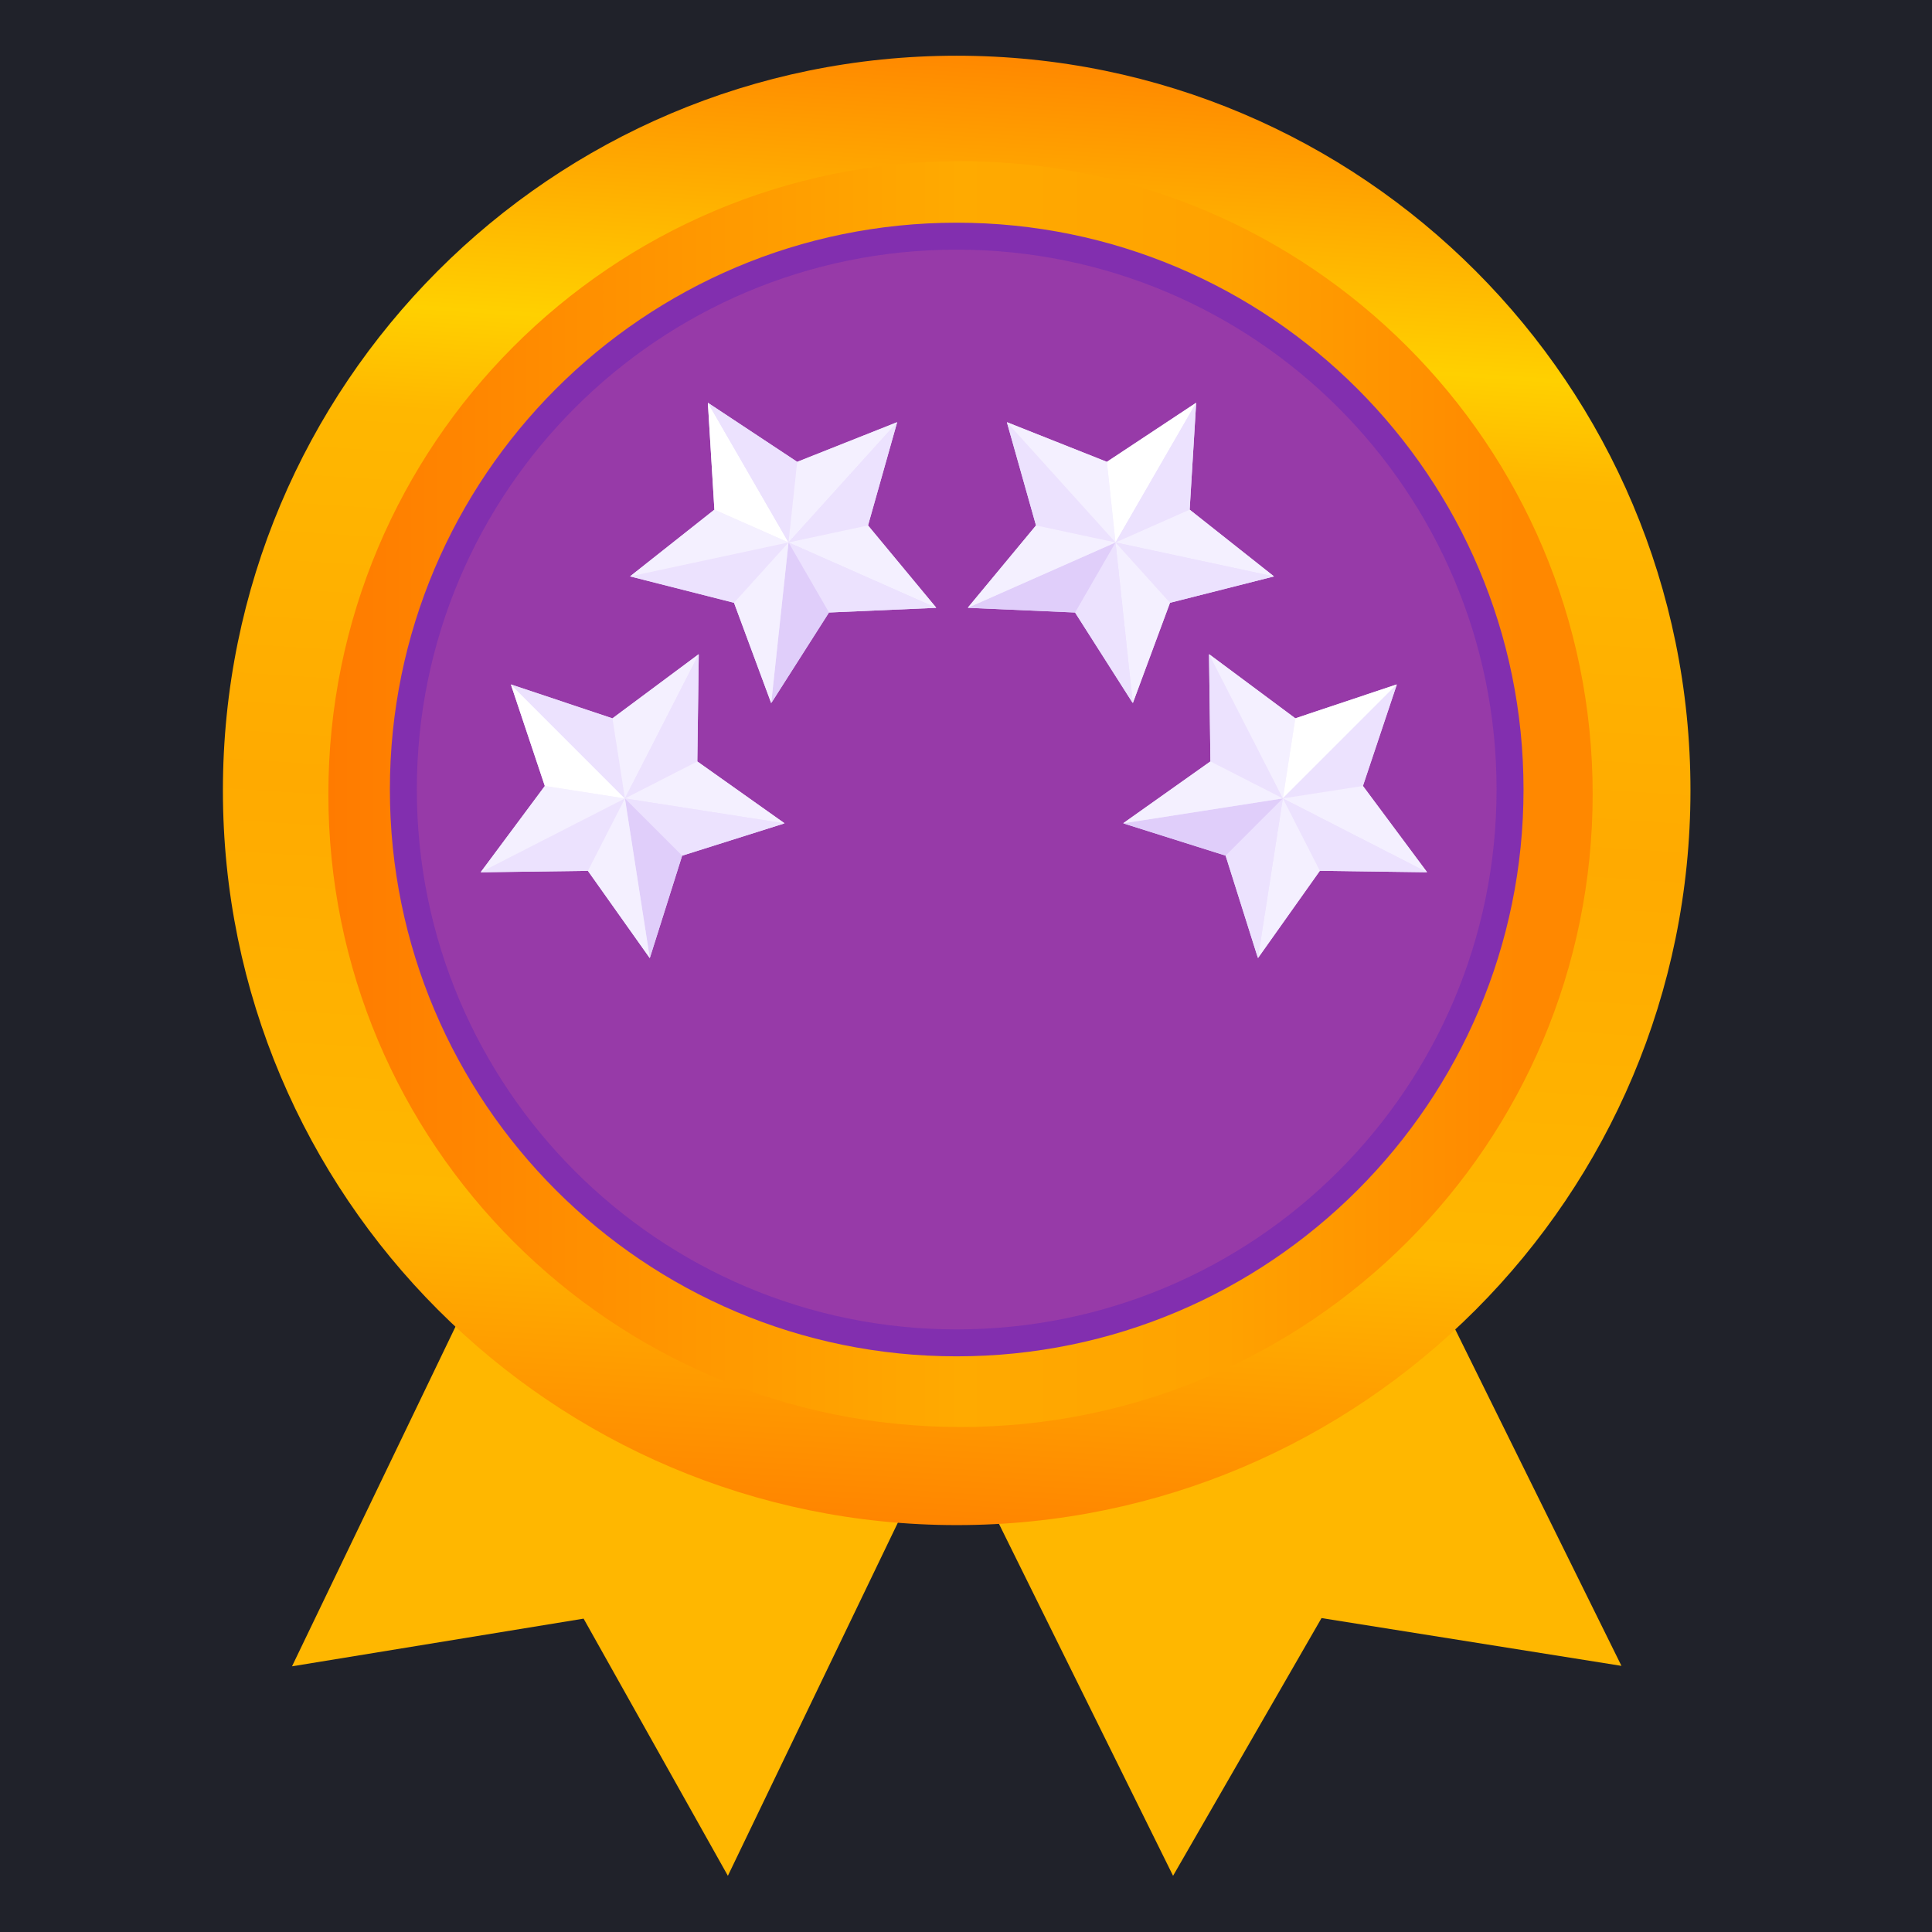
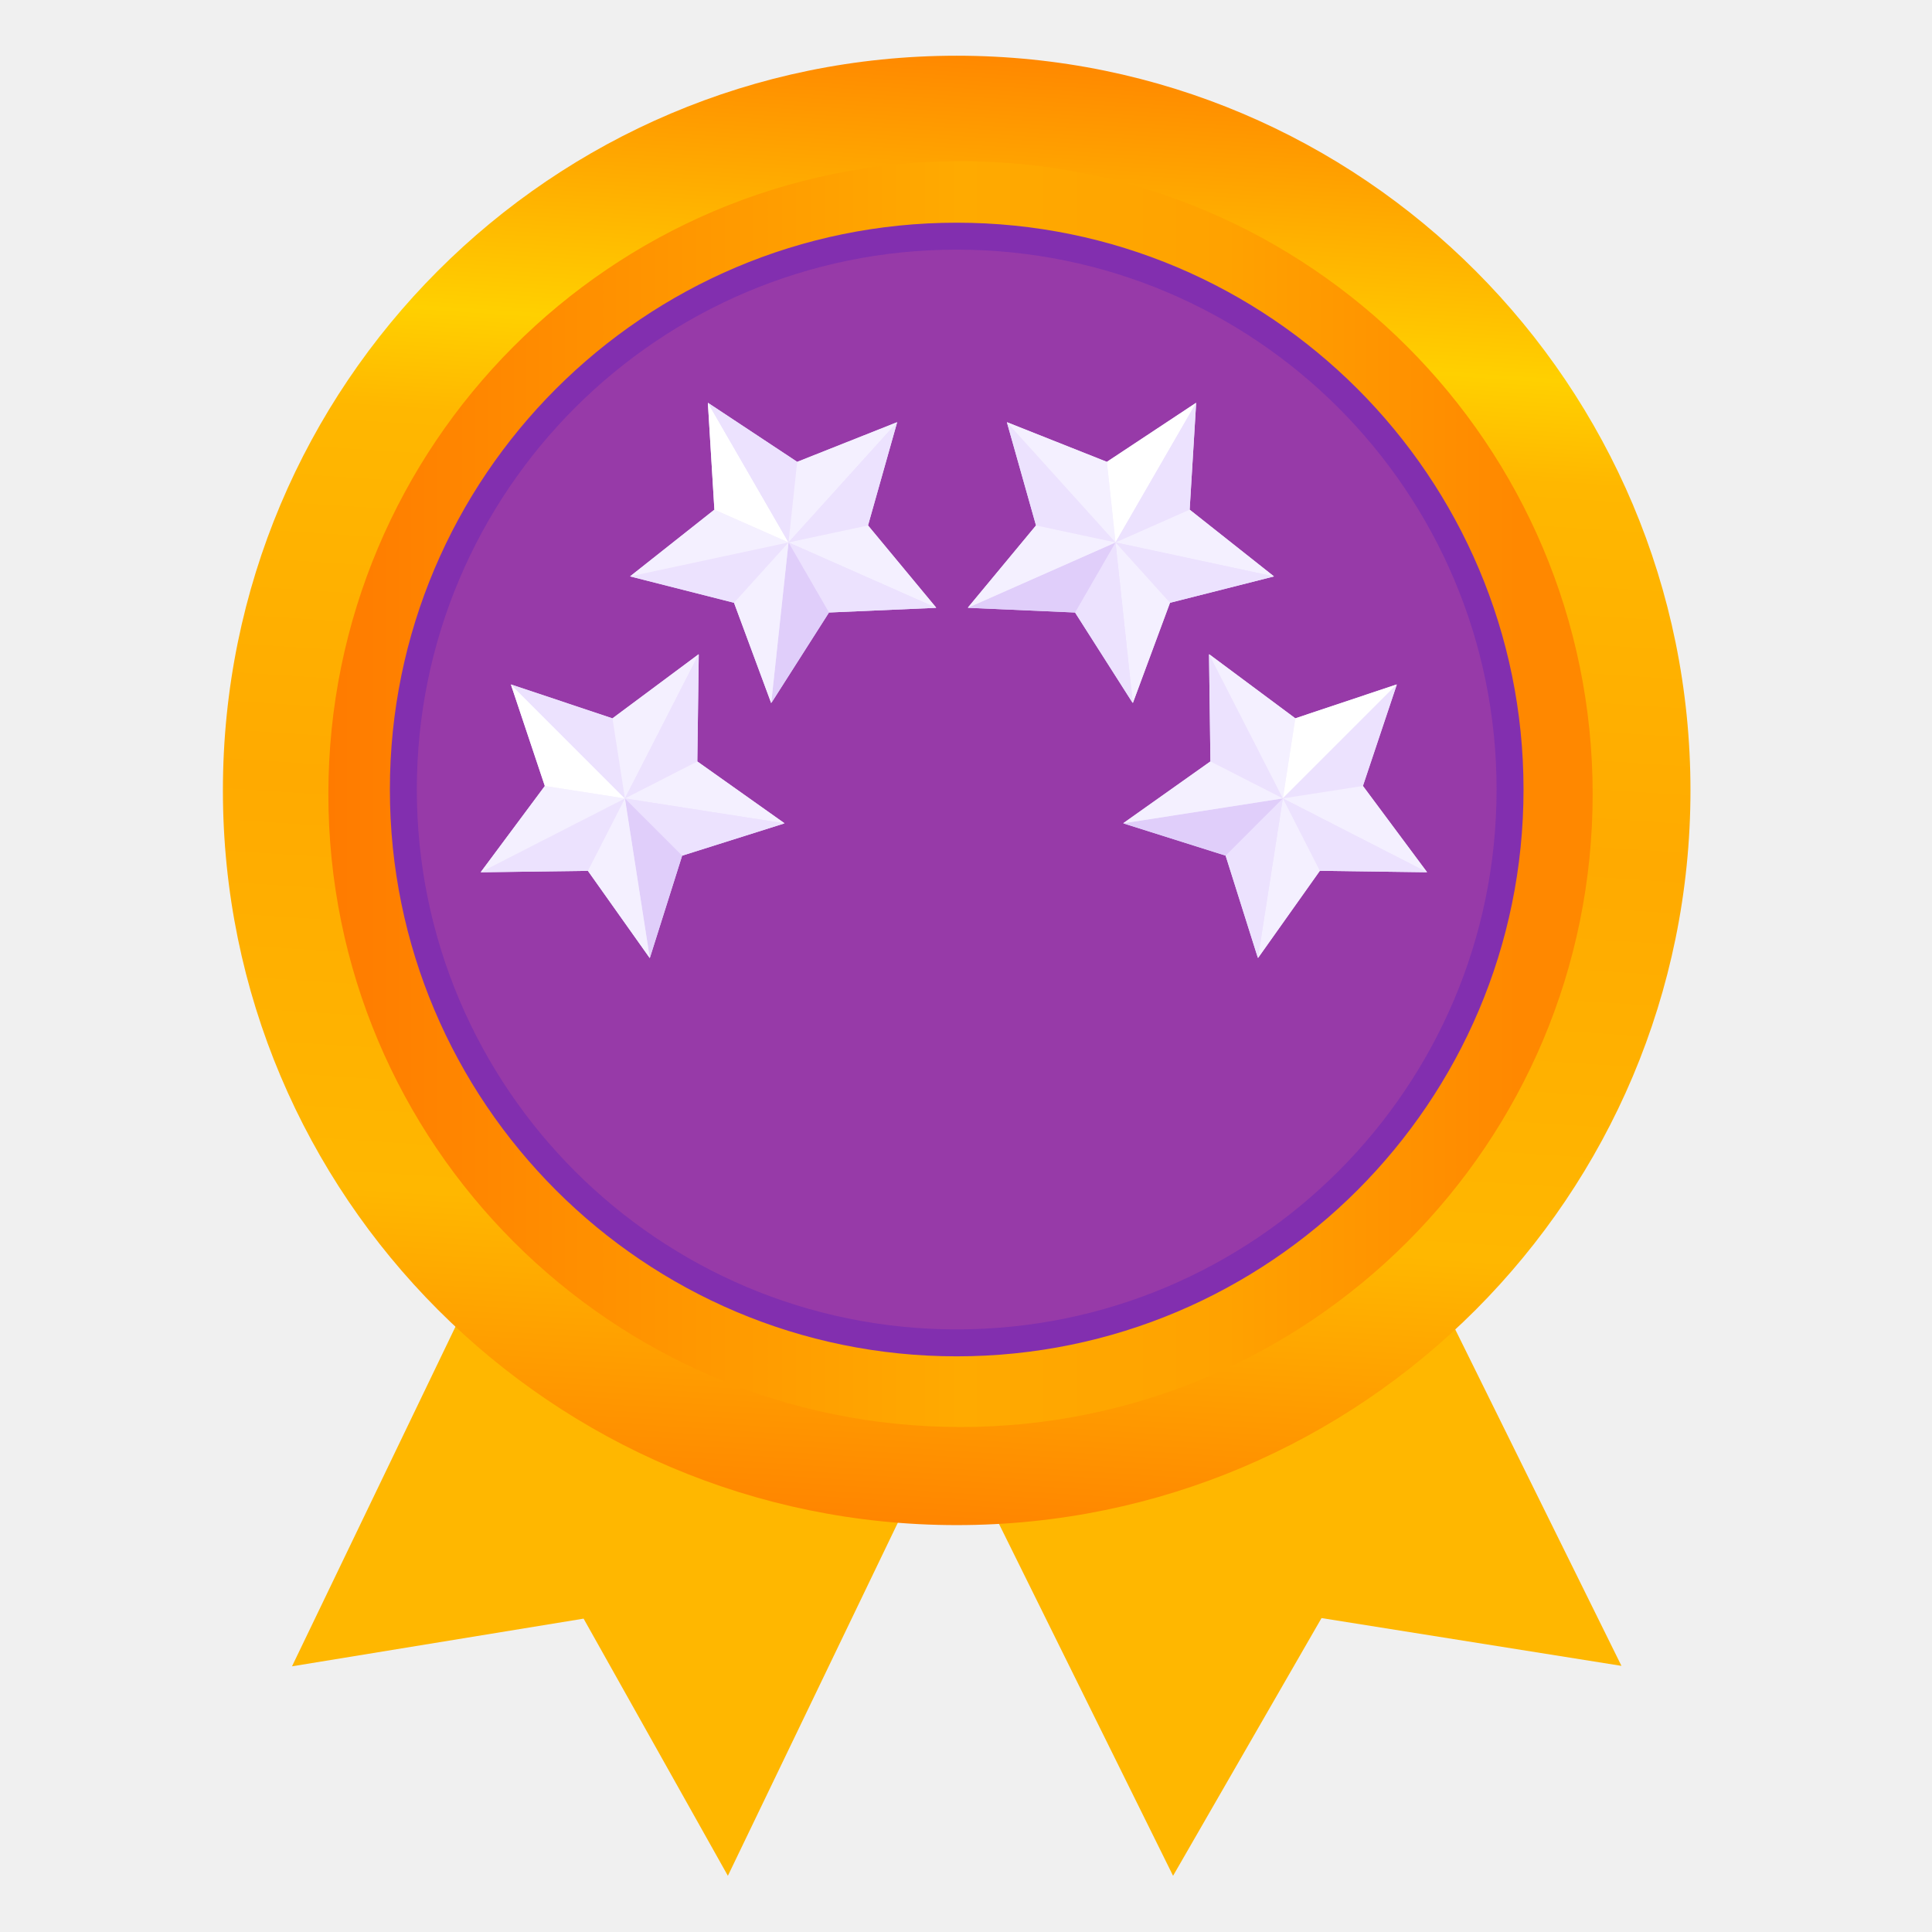
<svg xmlns="http://www.w3.org/2000/svg" width="56" height="56" viewBox="0 0 56 56" fill="none">
-   <rect width="56" height="56" fill="#F5F5F5" />
  <g id="Progress illustrations">
    <g id="Frame 1611">
      <g id="Dark mode">
-         <rect width="4008" height="1424" transform="translate(-2512 -1240)" fill="#20222A" />
        <g id="Illustrations/ Learning path">
-           <rect x="-2455.5" y="-55.5" width="3895" height="183" rx="4.5" stroke="#9747FF" stroke-dasharray="10 5" />
          <g id="Level=Expert, Disabled=false, Size=small">
            <g id="Frame 323">
              <g id="Advanced">
                <g id="Group 249">
                  <path id="Vector" d="M18.193 29.033L17.703 29.103L8.464 48.299L16.916 46.917L21.098 54.371L28.097 39.83C22.707 39.059 18.508 34.562 18.193 29.033Z" fill="#FFB700" />
                  <path id="Vector_2" d="M37.495 29.05L37.387 29.032C37.045 34.679 32.544 39.238 26.82 39.852L34.002 54.371L38.305 46.901L46.999 48.286L37.495 29.05Z" fill="#FFB700" />
                </g>
                <ellipse id="Ellipse 61" cx="28" cy="23.18" rx="16.692" ry="16.713" fill="#973AA8" />
                <g id="Layer_1" style="mix-blend-mode:hard-light" clip-path="url(#clip0_5502_20087)">
                  <path id="Vector_3" fill-rule="evenodd" clip-rule="evenodd" d="M14.807 19.838L17.752 20.822L20.254 18.961L20.212 22.071L22.742 23.865L19.772 24.802L18.834 27.772L17.04 25.242L13.931 25.284L15.792 22.782L14.807 19.838Z" fill="#E8ECFD" />
                  <path id="Vector_4" fill-rule="evenodd" clip-rule="evenodd" d="M18.114 23.144L13.932 25.283L17.041 25.242L18.114 23.144Z" fill="#E8ECFD" />
                  <path id="Vector_5" fill-rule="evenodd" clip-rule="evenodd" d="M13.932 25.283L18.114 23.144L15.793 22.782L13.932 25.283Z" fill="#F2F5FF" />
                  <path id="Vector_6" fill-rule="evenodd" clip-rule="evenodd" d="M15.792 22.782L18.113 23.144L14.808 19.838L15.792 22.782Z" fill="white" />
                  <path id="Vector_7" fill-rule="evenodd" clip-rule="evenodd" d="M14.808 19.838L18.113 23.144L17.752 20.822L14.808 19.838Z" fill="#E8ECFD" />
                  <path id="Vector_8" fill-rule="evenodd" clip-rule="evenodd" d="M17.752 20.822L18.113 23.144L20.253 18.961L17.752 20.822Z" fill="#F2F5FF" />
                  <path id="Vector_9" fill-rule="evenodd" clip-rule="evenodd" d="M20.254 18.961L18.114 23.144L20.212 22.071L20.254 18.961Z" fill="#E8ECFD" />
                  <path id="Vector_10" fill-rule="evenodd" clip-rule="evenodd" d="M20.212 22.071L18.113 23.144L22.742 23.865L20.212 22.071Z" fill="#F2F5FF" />
                  <path id="Vector_11" fill-rule="evenodd" clip-rule="evenodd" d="M22.742 23.865L18.113 23.144L19.772 24.802L22.742 23.865Z" fill="#E8ECFD" />
                  <path id="Vector_12" fill-rule="evenodd" clip-rule="evenodd" d="M19.773 24.802L18.114 23.144L18.835 27.772L19.773 24.802Z" fill="#D9DFF8" />
                  <path id="Vector_13" fill-rule="evenodd" clip-rule="evenodd" d="M18.835 27.772L18.114 23.144L17.041 25.242L18.835 27.772Z" fill="#F2F5FF" />
                </g>
                <g id="Layer_1_2" style="mix-blend-mode:hard-light" clip-path="url(#clip1_5502_20087)">
                  <path id="Vector_14" fill-rule="evenodd" clip-rule="evenodd" d="M20.518 11.674L23.107 13.387L26.005 12.237L25.16 15.23L27.14 17.618L24.028 17.754L22.354 20.381L21.276 17.472L18.262 16.707L20.707 14.773L20.518 11.674Z" fill="#E8ECFD" />
                  <path id="Vector_15" fill-rule="evenodd" clip-rule="evenodd" d="M22.856 15.723L18.263 16.707L21.277 17.472L22.856 15.723Z" fill="#E8ECFD" />
                  <path id="Vector_16" fill-rule="evenodd" clip-rule="evenodd" d="M18.262 16.707L22.855 15.723L20.707 14.773L18.262 16.707Z" fill="#F2F5FF" />
                  <path id="Vector_17" fill-rule="evenodd" clip-rule="evenodd" d="M20.707 14.773L22.856 15.723L20.518 11.674L20.707 14.773Z" fill="white" />
                  <path id="Vector_18" fill-rule="evenodd" clip-rule="evenodd" d="M20.518 11.674L22.855 15.723L23.107 13.387L20.518 11.674Z" fill="#E8ECFD" />
                  <path id="Vector_19" fill-rule="evenodd" clip-rule="evenodd" d="M23.107 13.387L22.855 15.723L26.005 12.237L23.107 13.387Z" fill="#F2F5FF" />
                  <path id="Vector_20" fill-rule="evenodd" clip-rule="evenodd" d="M26.005 12.237L22.855 15.723L25.16 15.23L26.005 12.237Z" fill="#E8ECFD" />
                  <path id="Vector_21" fill-rule="evenodd" clip-rule="evenodd" d="M25.16 15.23L22.855 15.723L27.14 17.618L25.16 15.23Z" fill="#F2F5FF" />
                  <path id="Vector_22" fill-rule="evenodd" clip-rule="evenodd" d="M27.14 17.618L22.855 15.723L24.028 17.754L27.14 17.618Z" fill="#E8ECFD" />
                  <path id="Vector_23" fill-rule="evenodd" clip-rule="evenodd" d="M24.029 17.754L22.856 15.723L22.354 20.381L24.029 17.754Z" fill="#D9DFF8" />
                  <path id="Vector_24" fill-rule="evenodd" clip-rule="evenodd" d="M22.354 20.381L22.856 15.723L21.276 17.472L22.354 20.381Z" fill="#F2F5FF" />
                </g>
                <g id="Layer_1_3" style="mix-blend-mode:hard-light" clip-path="url(#clip2_5502_20087)">
                  <path id="Vector_25" fill-rule="evenodd" clip-rule="evenodd" d="M40.489 19.837L39.505 22.781L41.366 25.283L38.256 25.241L36.462 27.771L35.525 24.801L32.555 23.864L35.085 22.07L35.044 18.96L37.545 20.821L40.489 19.837Z" fill="#E8ECFD" />
                  <path id="Vector_26" fill-rule="evenodd" clip-rule="evenodd" d="M37.184 23.142L35.044 18.96L35.085 22.07L37.184 23.142Z" fill="#E8ECFD" />
                  <path id="Vector_27" fill-rule="evenodd" clip-rule="evenodd" d="M35.044 18.96L37.184 23.142L37.546 20.821L35.044 18.96Z" fill="#F2F5FF" />
                  <path id="Vector_28" fill-rule="evenodd" clip-rule="evenodd" d="M37.545 20.821L37.184 23.142L40.489 19.837L37.545 20.821Z" fill="white" />
                  <path id="Vector_29" fill-rule="evenodd" clip-rule="evenodd" d="M40.489 19.837L37.183 23.143L39.505 22.781L40.489 19.837Z" fill="#E8ECFD" />
                  <path id="Vector_30" fill-rule="evenodd" clip-rule="evenodd" d="M39.505 22.781L37.183 23.142L41.366 25.283L39.505 22.781Z" fill="#F2F5FF" />
                  <path id="Vector_31" fill-rule="evenodd" clip-rule="evenodd" d="M41.367 25.283L37.184 23.142L38.257 25.241L41.367 25.283Z" fill="#E8ECFD" />
                  <path id="Vector_32" fill-rule="evenodd" clip-rule="evenodd" d="M38.257 25.241L37.184 23.142L36.462 27.771L38.257 25.241Z" fill="#F2F5FF" />
                  <path id="Vector_33" fill-rule="evenodd" clip-rule="evenodd" d="M36.462 27.771L37.184 23.142L35.525 24.801L36.462 27.771Z" fill="#E8ECFD" />
                  <path id="Vector_34" fill-rule="evenodd" clip-rule="evenodd" d="M35.525 24.801L37.183 23.142L32.554 23.864L35.525 24.801Z" fill="#D9DFF8" />
                  <path id="Vector_35" fill-rule="evenodd" clip-rule="evenodd" d="M32.554 23.864L37.183 23.142L35.085 22.07L32.554 23.864Z" fill="#F2F5FF" />
                </g>
                <g id="Layer_1_4" style="mix-blend-mode:hard-light" clip-path="url(#clip3_5502_20087)">
                  <path id="Vector_36" fill-rule="evenodd" clip-rule="evenodd" d="M34.671 11.674L34.483 14.773L36.928 16.708L33.913 17.472L32.835 20.381L31.161 17.754L28.049 17.617L30.029 15.23L29.184 12.237L32.083 13.387L34.671 11.674Z" fill="#E8ECFD" />
                  <path id="Vector_37" fill-rule="evenodd" clip-rule="evenodd" d="M32.334 15.723L29.185 12.237L30.029 15.23L32.334 15.723Z" fill="#E8ECFD" />
                  <path id="Vector_38" fill-rule="evenodd" clip-rule="evenodd" d="M29.185 12.237L32.334 15.723L32.083 13.387L29.185 12.237Z" fill="#F2F5FF" />
                  <path id="Vector_39" fill-rule="evenodd" clip-rule="evenodd" d="M32.083 13.387L32.334 15.723L34.671 11.674L32.083 13.387Z" fill="white" />
                  <path id="Vector_40" fill-rule="evenodd" clip-rule="evenodd" d="M34.672 11.674L32.334 15.723L34.483 14.773L34.672 11.674Z" fill="#E8ECFD" />
                  <path id="Vector_41" fill-rule="evenodd" clip-rule="evenodd" d="M34.483 14.773L32.334 15.723L36.928 16.708L34.483 14.773Z" fill="#F2F5FF" />
                  <path id="Vector_42" fill-rule="evenodd" clip-rule="evenodd" d="M36.928 16.708L32.334 15.723L33.913 17.472L36.928 16.708Z" fill="#E8ECFD" />
                  <path id="Vector_43" fill-rule="evenodd" clip-rule="evenodd" d="M33.913 17.472L32.334 15.723L32.835 20.381L33.913 17.472Z" fill="#F2F5FF" />
                  <path id="Vector_44" fill-rule="evenodd" clip-rule="evenodd" d="M32.835 20.381L32.334 15.723L31.161 17.754L32.835 20.381Z" fill="#E8ECFD" />
                  <path id="Vector_45" fill-rule="evenodd" clip-rule="evenodd" d="M31.162 17.754L32.334 15.723L28.05 17.618L31.162 17.754Z" fill="#D9DFF8" />
                  <path id="Vector_46" fill-rule="evenodd" clip-rule="evenodd" d="M28.05 17.618L32.334 15.723L30.03 15.23L28.05 17.618Z" fill="#F2F5FF" />
                </g>
                <g id="Group">
                  <path id="Vector_47" d="M27.73 1.615C15.97 1.615 6.461 11.16 6.461 22.91C6.461 34.661 15.994 44.206 27.73 44.206C39.49 44.206 48.999 34.661 48.999 22.91C48.999 11.16 39.49 1.615 27.73 1.615ZM27.73 38.762C18.988 38.762 11.898 31.663 11.898 22.91C11.898 14.157 18.988 7.059 27.73 7.059C36.473 7.059 43.562 14.157 43.562 22.91C43.562 31.663 36.473 38.762 27.73 38.762Z" fill="url(#paint0_linear_5502_20087)" />
                  <path id="Vector_48" d="M27.841 4.672C17.709 4.672 9.518 12.898 9.518 23.017C9.518 33.161 17.733 41.363 27.841 41.363C37.972 41.363 46.164 33.138 46.164 23.017C46.164 12.898 37.948 4.672 27.841 4.672ZM27.841 38.869C19.098 38.869 12.009 31.771 12.009 23.017C12.009 14.264 19.098 7.166 27.841 7.166C36.583 7.166 43.673 14.264 43.673 23.017C43.673 31.771 36.583 38.869 27.841 38.869Z" fill="url(#paint1_linear_5502_20087)" />
                  <path id="Vector_49" d="M27.73 6.455C18.663 6.455 11.301 13.818 11.301 22.884C11.301 31.951 18.663 39.314 27.73 39.314C36.797 39.314 44.16 31.951 44.16 22.884C44.16 13.818 36.797 6.455 27.73 6.455ZM27.73 38.533C19.089 38.533 12.082 31.525 12.082 22.884C12.082 14.244 19.089 7.236 27.73 7.236C36.371 7.236 43.379 14.244 43.379 22.884C43.379 31.525 36.371 38.533 27.73 38.533Z" fill="#822FAF" />
                </g>
              </g>
            </g>
          </g>
        </g>
      </g>
    </g>
  </g>
  <defs>
    <linearGradient id="paint0_linear_5502_20087" x1="29.103" y1="1.654" x2="26.235" y2="45.872" gradientUnits="userSpaceOnUse">
      <stop stop-color="#FF8800" />
      <stop offset="0.188" stop-color="#FFD000" />
      <stop offset="0.255" stop-color="#FFB700" />
      <stop offset="0.5" stop-color="#FFAA00" />
      <stop offset="0.765" stop-color="#FFB700" />
      <stop offset="1" stop-color="#FF7B00" />
    </linearGradient>
    <linearGradient id="paint1_linear_5502_20087" x1="9.511" y1="23.021" x2="46.166" y2="23.021" gradientUnits="userSpaceOnUse">
      <stop stop-color="#FF7B00" />
      <stop offset="0.263" stop-color="#FF9500" />
      <stop offset="0.5" stop-color="#FFAA00" />
      <stop offset="0.71" stop-color="#FFA200" />
      <stop offset="0.941" stop-color="#FF8800" />
    </linearGradient>
    <clipPath id="clip0_5502_20087">
      <rect width="8.941" height="8.458" fill="white" transform="translate(11.6465 22.9989) rotate(-45)" />
    </clipPath>
    <clipPath id="clip1_5502_20087">
      <rect width="8.941" height="8.458" fill="white" transform="translate(16.6465 13.9095) rotate(-30)" />
    </clipPath>
    <clipPath id="clip2_5502_20087">
      <rect width="8.941" height="8.458" fill="white" transform="translate(37.3281 16.6757) rotate(45)" />
    </clipPath>
    <clipPath id="clip3_5502_20087">
      <rect width="8.941" height="8.458" fill="white" transform="translate(30.7998 9.43896) rotate(30)" />
    </clipPath>
  </defs>
</svg>
